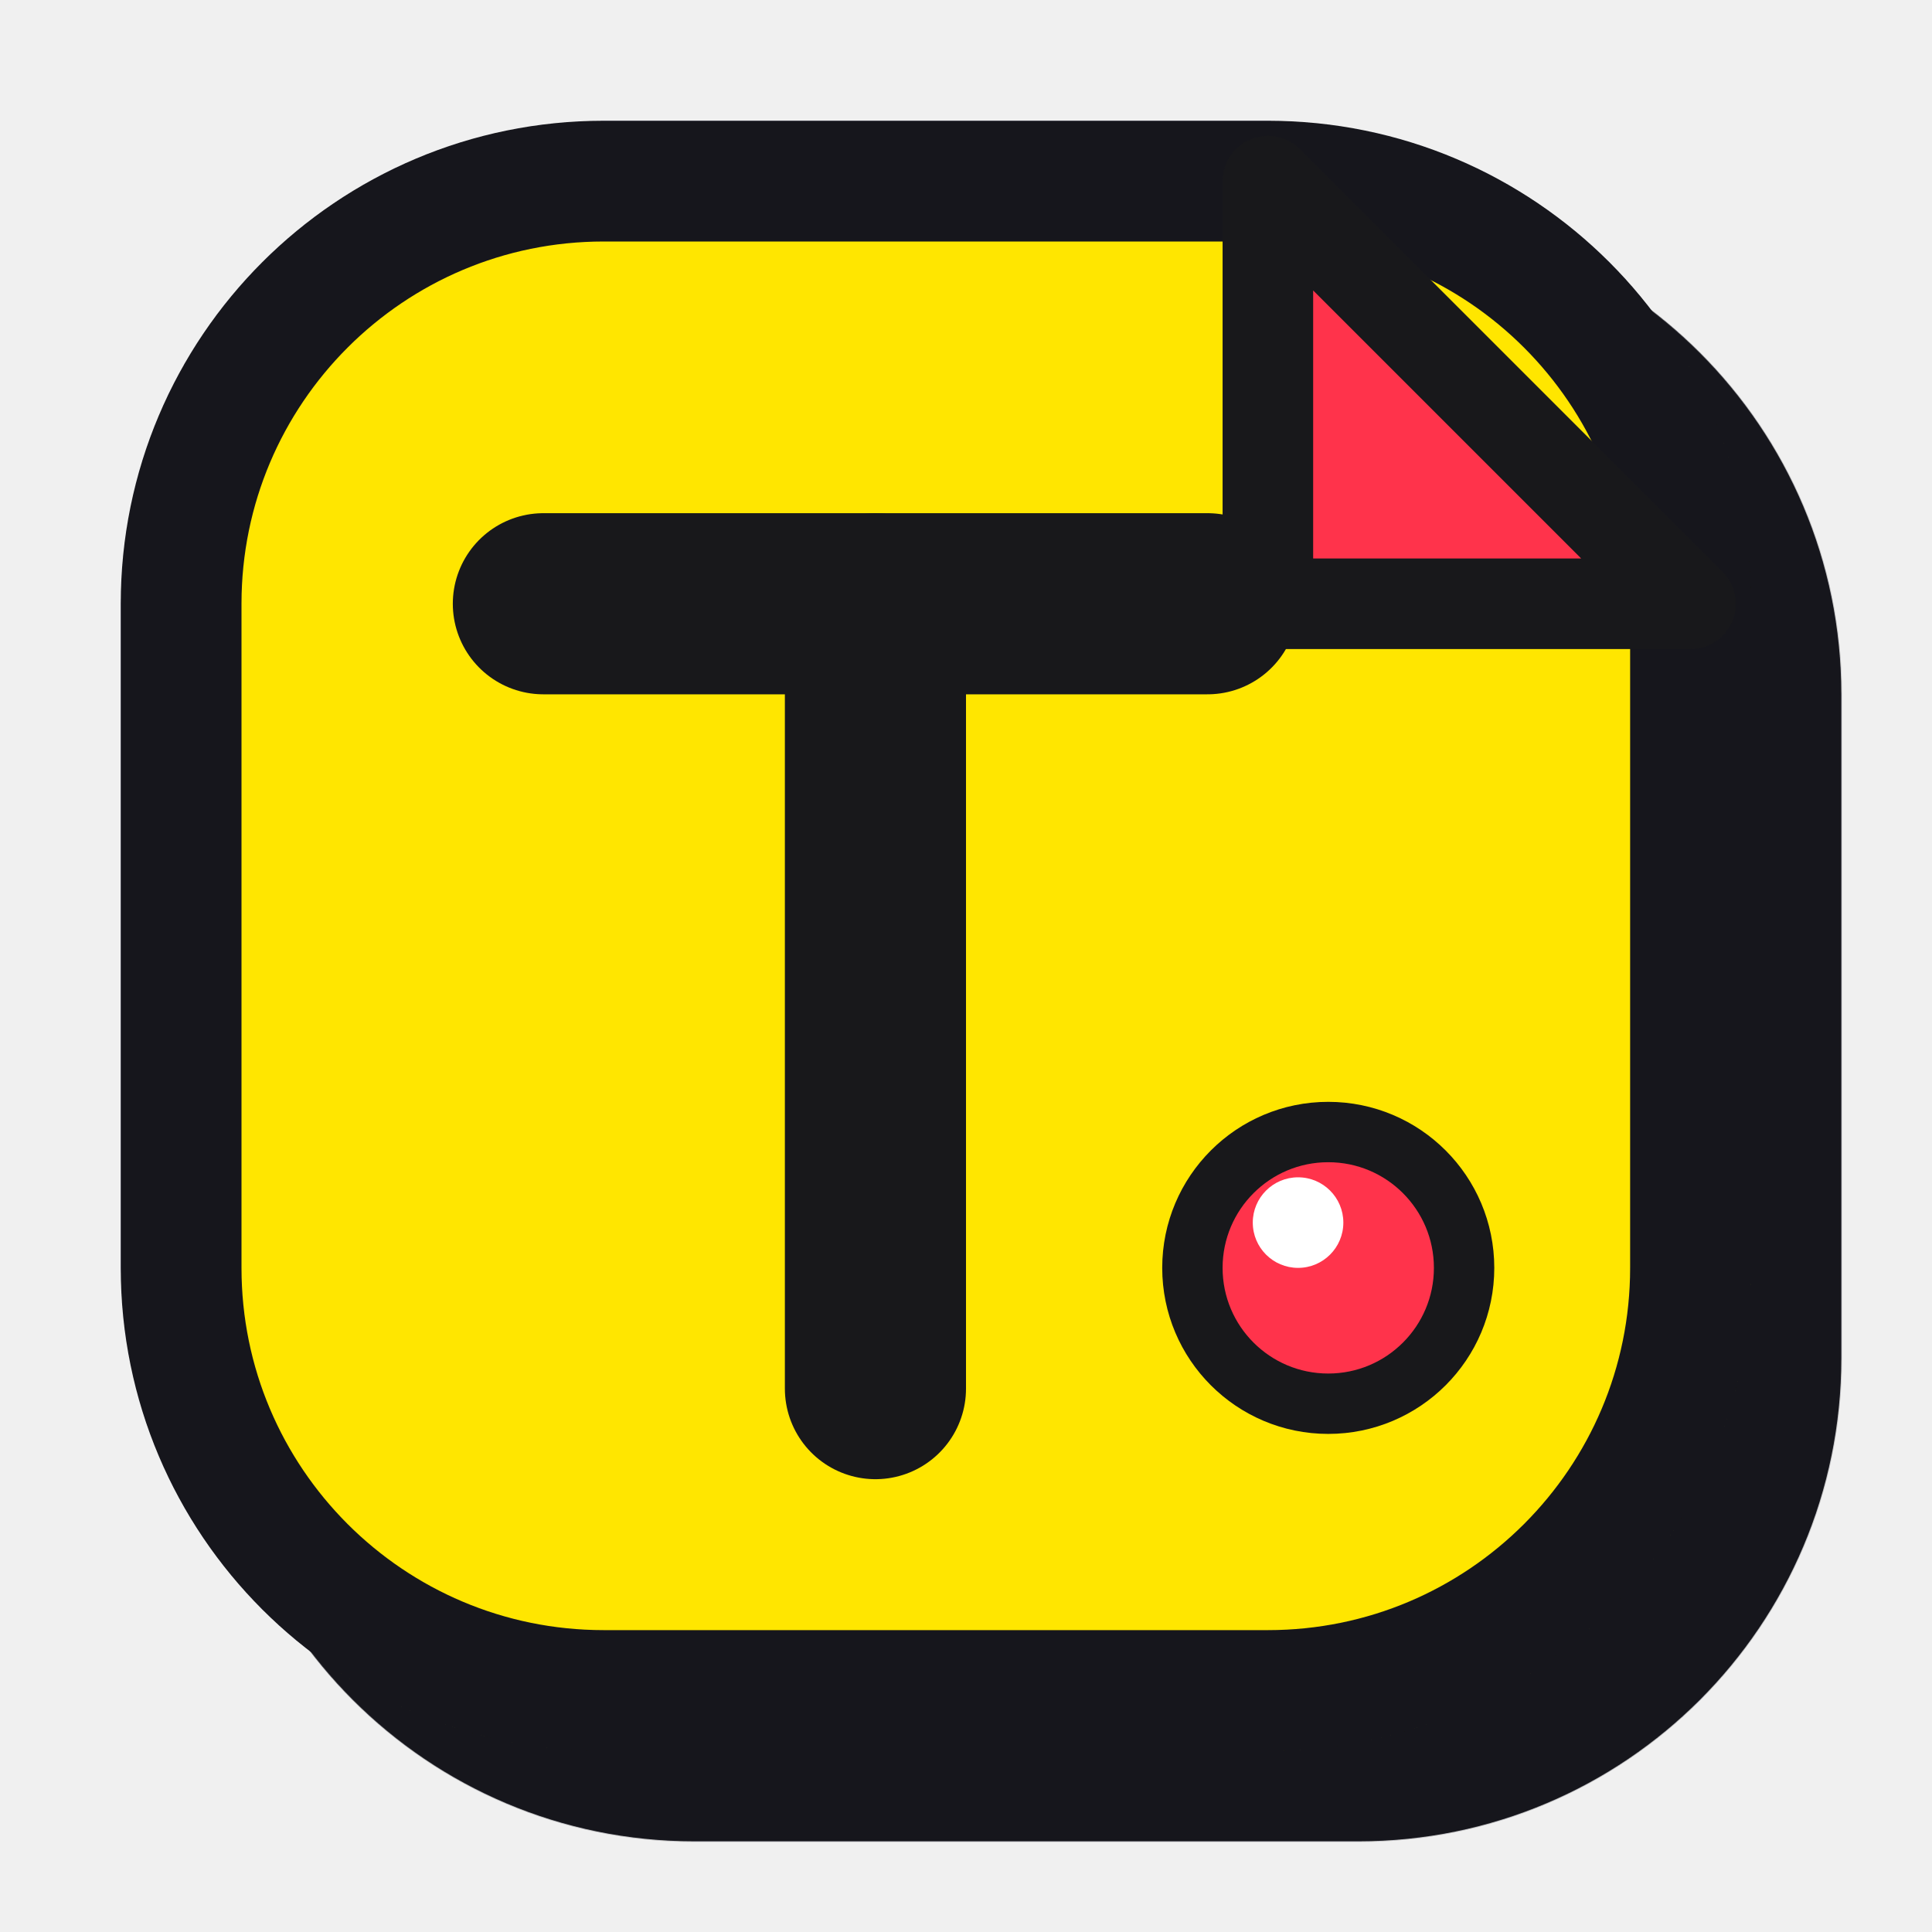
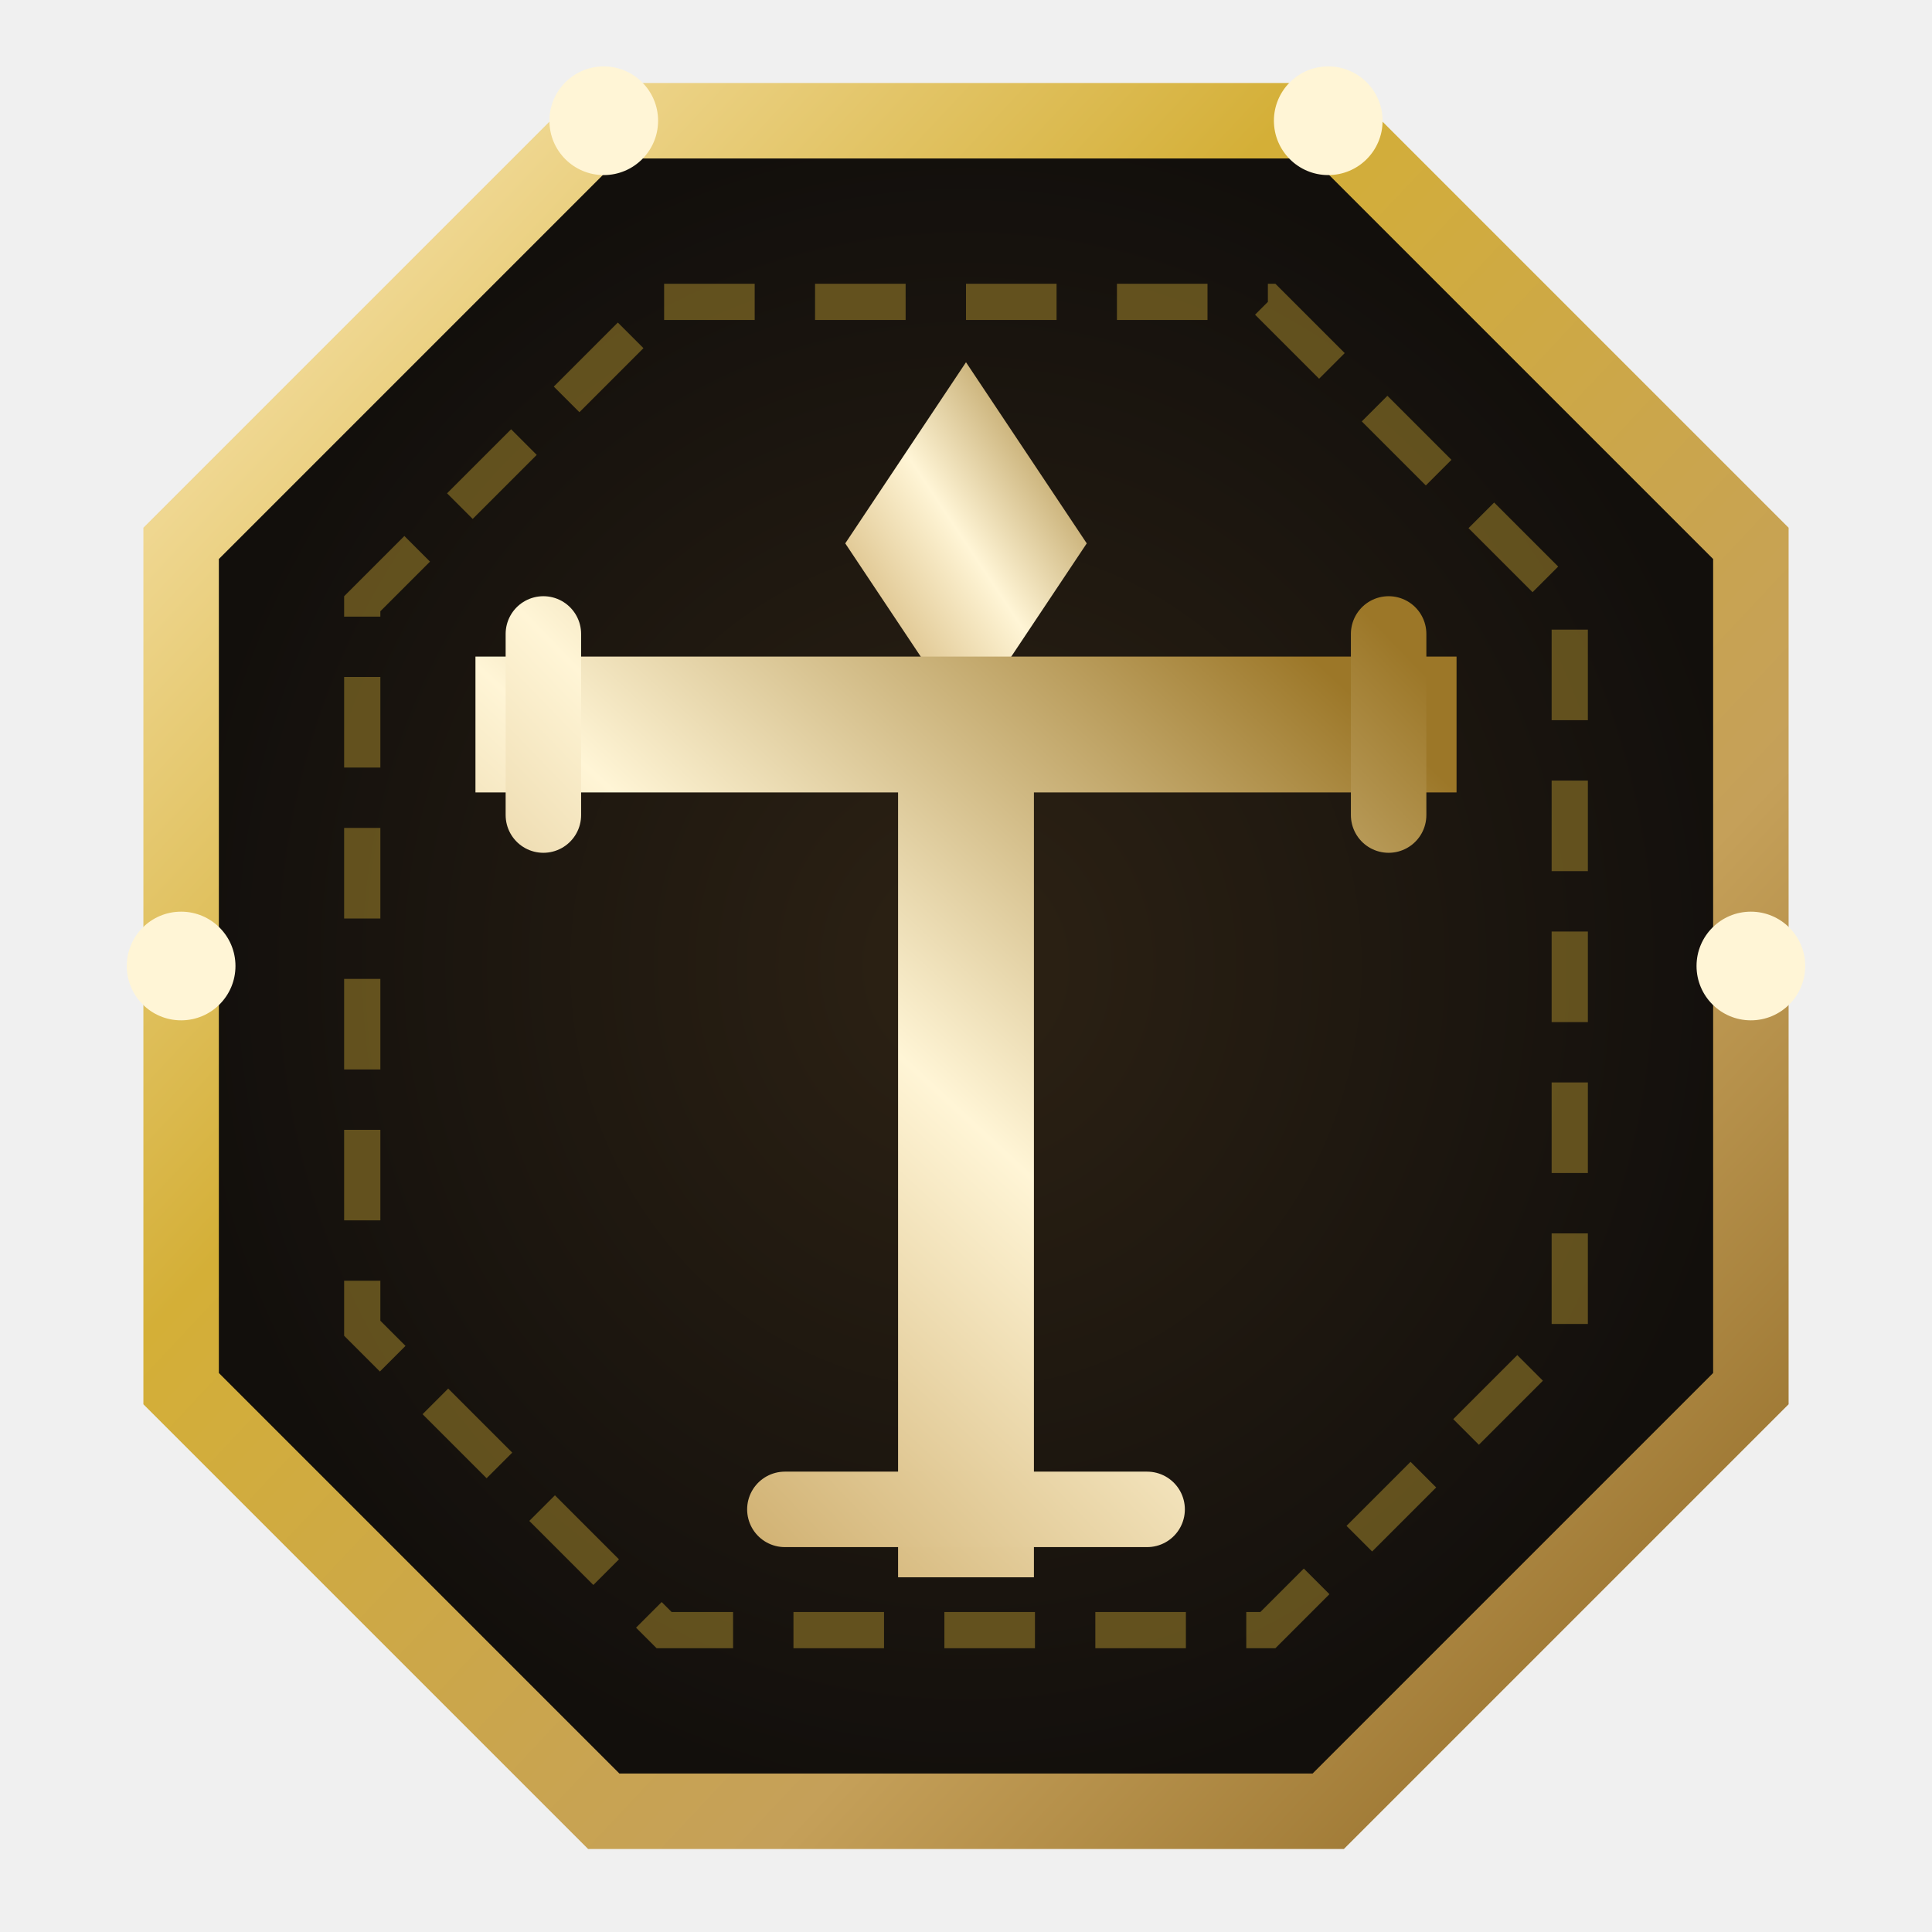
<svg xmlns="http://www.w3.org/2000/svg" viewBox="0 0 64 64" width="64" height="64">
  <defs>
-     <filter id="pop-shadow" x="-10%" y="-10%" width="130%" height="130%">
-       <feDropShadow dx="3" dy="3" stdDeviation="0" flood-color="#18181B" flood-opacity="1" />
-     </filter>
+     <linearGradient id="favGold" x1="0%" y1="0%" x2="100%" y2="100%">
+       <stop offset="0%" stop-color="#FCEABB" />
+       <stop offset="35%" stop-color="#D4AF37" />
+       <stop offset="70%" stop-color="#C5A059" />
+       <stop offset="100%" stop-color="#8C6623" />
+     </linearGradient>
+     <linearGradient id="favGoldLight" x1="0%" y1="100%" x2="100%" y2="0%">
+       <stop offset="0%" stop-color="#C5A059" />
+       <stop offset="50%" stop-color="#FFF5D6" />
+       <stop offset="100%" stop-color="#9C7728" />
+     </linearGradient>
+     <radialGradient id="favBg" cx="50%" cy="50%" r="50%">
+       <stop offset="0%" stop-color="#2D2214" />
+       <stop offset="100%" stop-color="#120F0C" />
+     </radialGradient>
  </defs>
-   <rect x="6" y="6" width="50" height="50" rx="14" fill="#FFE600" stroke="#18181B" stroke-width="4" filter="url(#pop-shadow)" />
-   <path d="M42 6 L56 20 L42 20 Z" fill="#FF334B" stroke="#18181B" stroke-width="3" stroke-linejoin="round" />
-   <path d="M18 20 H40" stroke="#18181B" stroke-width="6" stroke-linecap="round" />
-   <path d="M29 20 V46" stroke="#18181B" stroke-width="6" stroke-linecap="round" />
-   <circle cx="44" cy="42" r="4.5" fill="#FF334B" stroke="#18181B" stroke-width="2" />
-   <circle cx="43" cy="40.5" r="1.5" fill="#FFFFFF" />
+   <polygon points="20,4 44,4 58,18 58,46 44,60 20,60 6,46 6,18" fill="url(#favBg)" stroke="url(#favGold)" stroke-width="2.5" />
+   <polygon points="22,10 42,10 52,20 52,44 42,54 22,54 12,44 12,20" fill="none" stroke="rgba(212, 175, 55, 0.4)" stroke-width="1.2" stroke-dasharray="3 2" />
+   <path d="M32,12 L36,18 L32,24 L28,18 Z" fill="url(#favGoldLight)" />
+   <path d="M18,24 H46 M32,24 V50" stroke="url(#favGoldLight)" stroke-width="4.5" stroke-linecap="square" />
+   <path d="M18,21 V27 M46,21 V27 M26,50 H38" stroke="url(#favGoldLight)" stroke-width="2.5" stroke-linecap="round" />
+   <circle cx="20" cy="4" r="1.8" fill="#FFF5D6" />
+   <circle cx="44" cy="4" r="1.8" fill="#FFF5D6" />
+   <circle cx="58" cy="32" r="1.8" fill="#FFF5D6" />
+   <circle cx="6" cy="32" r="1.8" fill="#FFF5D6" />
</svg>
